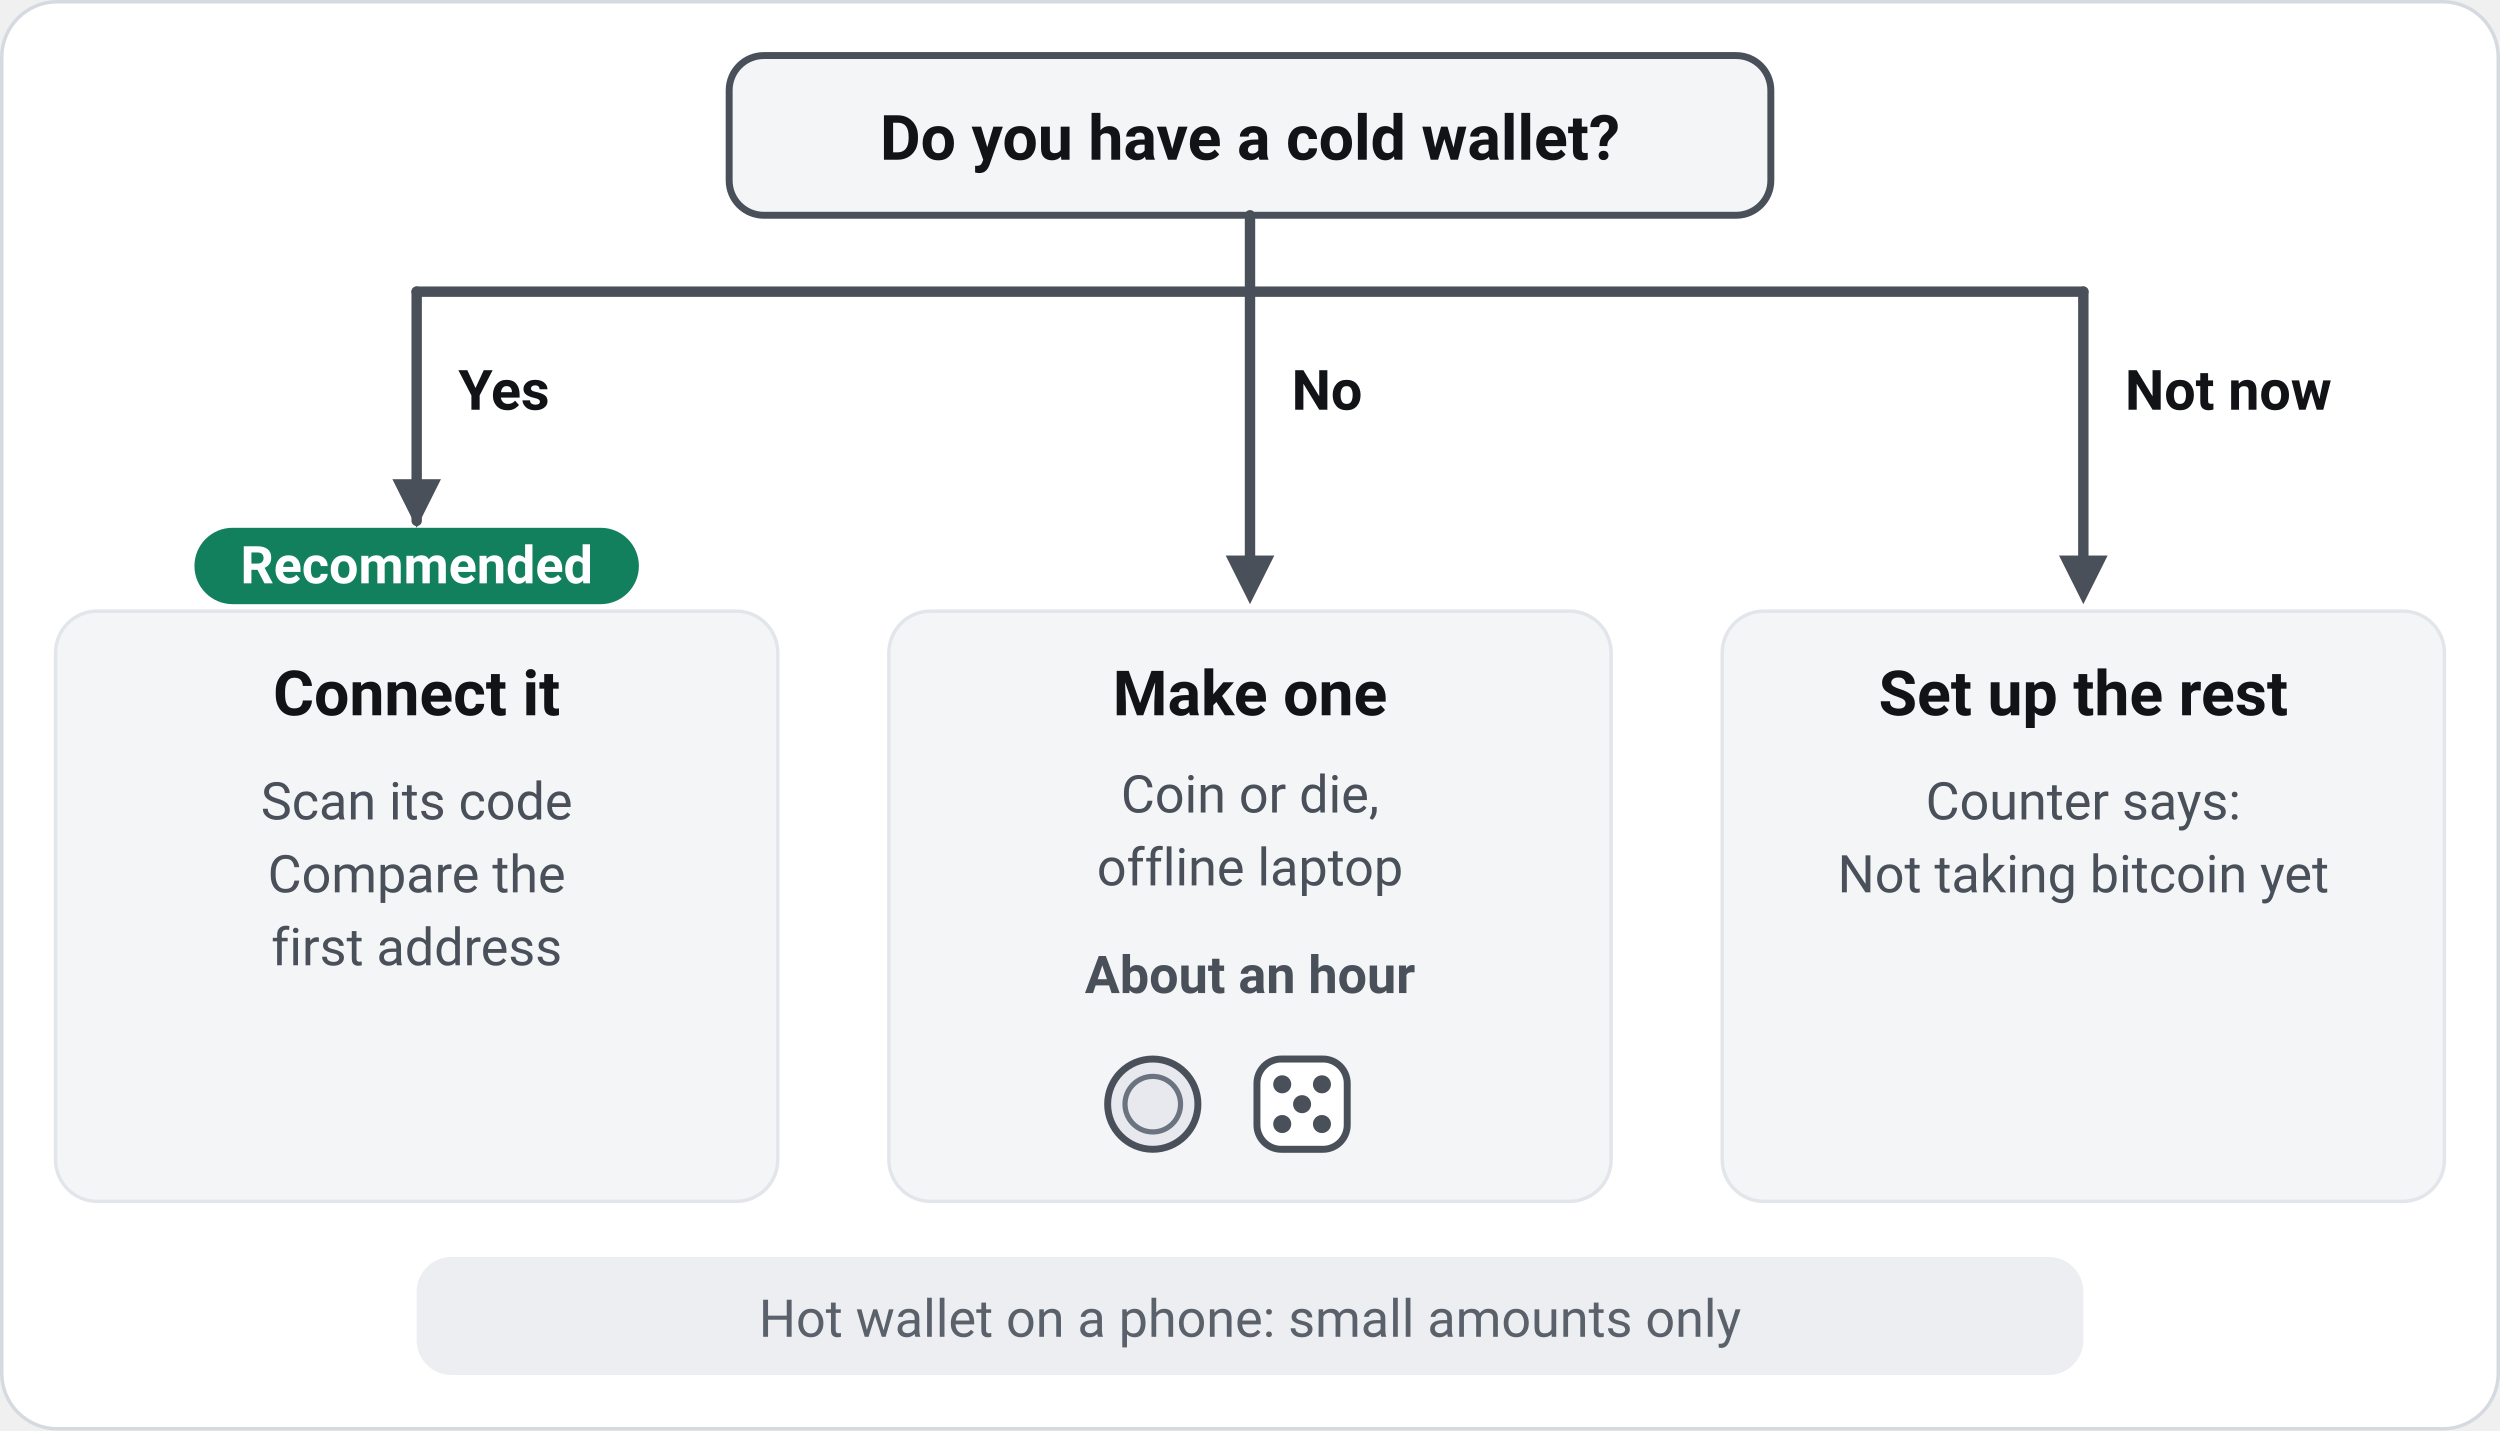
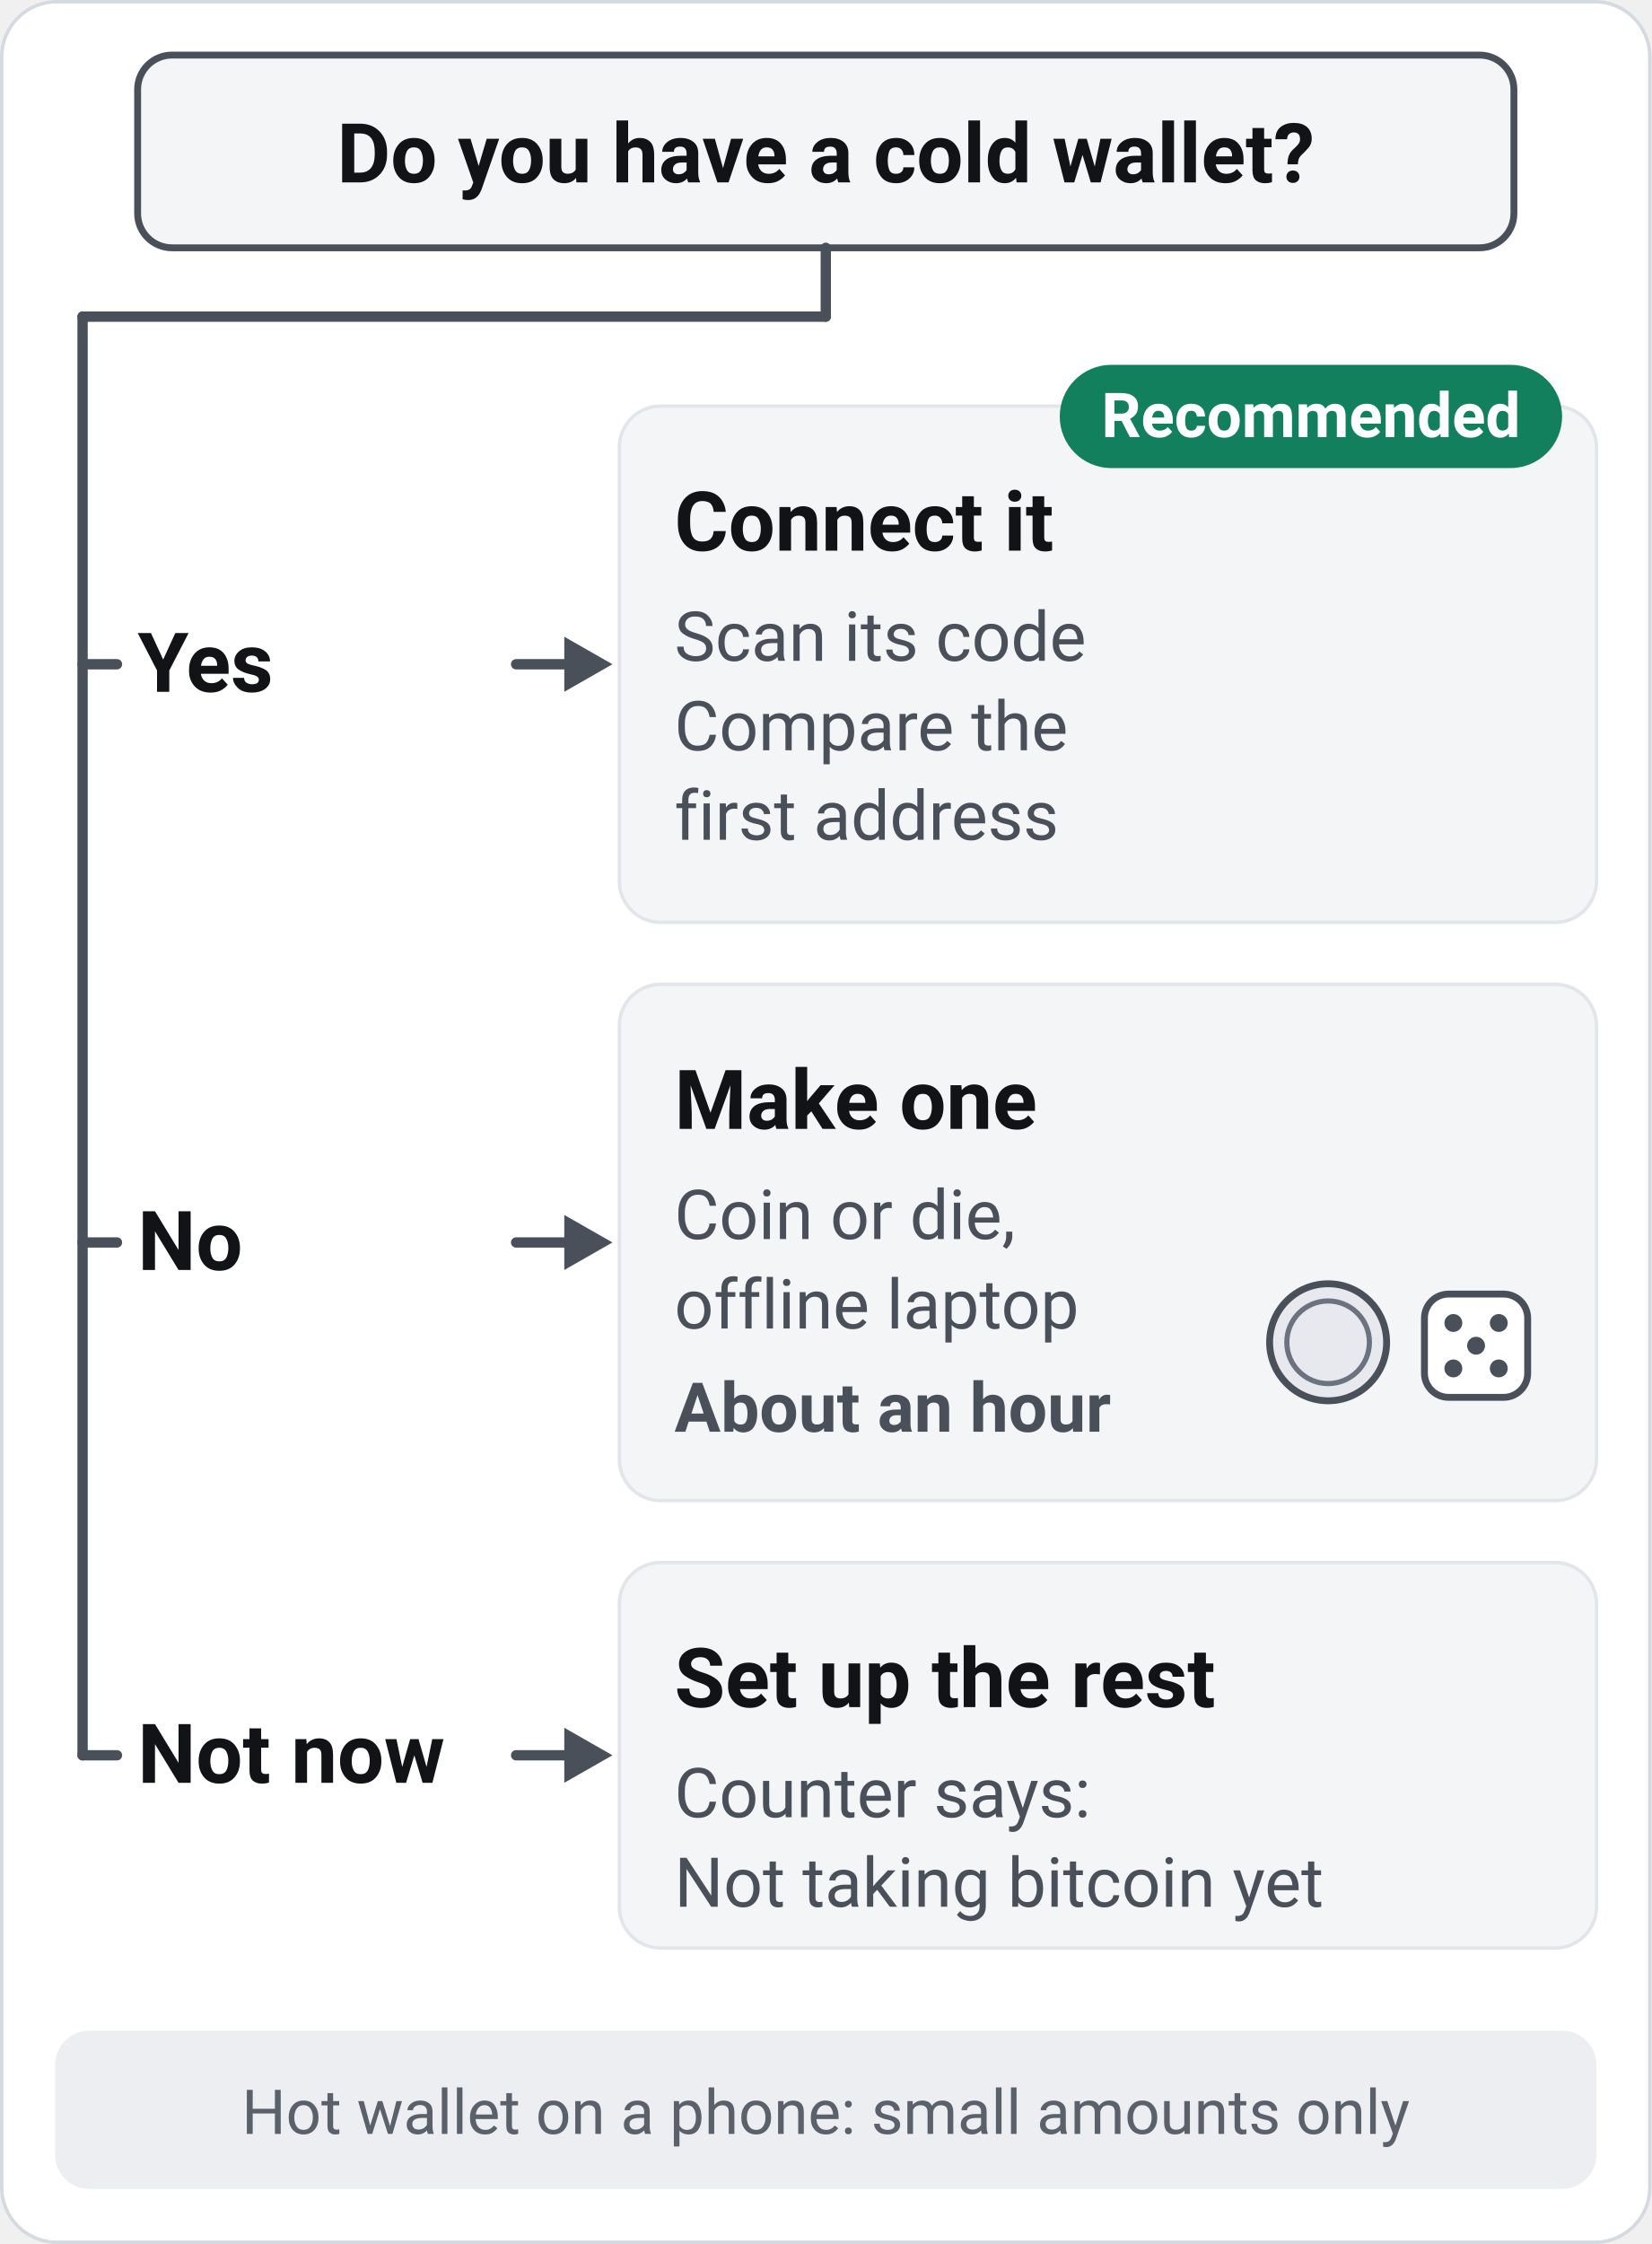
- <svg xmlns="http://www.w3.org/2000/svg" viewBox="0 0 720 412" role="img" font-family="system-ui, -apple-system, 'Segoe UI', Roboto, sans-serif">
-   <rect x="0.5" y="0.5" width="719" height="411" rx="16" fill="#FFFFFF" stroke="#D5D9E0" stroke-width="1" />
-   <rect x="210" y="16" width="300" height="46" rx="10" fill="#F4F5F7" stroke="#4A505A" stroke-width="2" />
-   <text x="360" y="46" font-size="18" font-weight="bold" text-anchor="middle" fill="#111317">Do you have a cold wallet?</text>
-   <line x1="360" y1="62" x2="360" y2="84" stroke="#4A505A" stroke-width="3" stroke-linecap="round" />
-   <line x1="120" y1="84" x2="600" y2="84" stroke="#4A505A" stroke-width="3" stroke-linecap="round" />
-   <line x1="120" y1="84" x2="120" y2="150" stroke="#4A505A" stroke-width="3" stroke-linecap="round" />
-   <line x1="600" y1="84" x2="600" y2="170" stroke="#4A505A" stroke-width="3" stroke-linecap="round" />
-   <line x1="360" y1="84" x2="360" y2="170" stroke="#4A505A" stroke-width="3" stroke-linecap="round" />
-   <polygon points="360,174 353,160 367,160" fill="#4A505A" />
-   <polygon points="600,174 593,160 607,160" fill="#4A505A" />
-   <polygon points="120,152 113,138 127,138" fill="#4A505A" />
-   <text x="132" y="118" font-size="16" font-weight="bold" text-anchor="start" fill="#111317">Yes</text>
-   <text x="372" y="118" font-size="16" font-weight="bold" text-anchor="start" fill="#111317">No</text>
-   <text x="612" y="118" font-size="16" font-weight="bold" text-anchor="start" fill="#111317">Not now</text>
-   <rect x="56" y="152" width="128" height="22" rx="11" fill="#12805C" stroke="none" stroke-width="1" />
-   <text x="120" y="168" font-size="15" font-weight="bold" text-anchor="middle" fill="#FFFFFF">Recommended</text>
-   <rect x="16" y="176" width="208" height="170" rx="12" fill="#F4F5F7" stroke="#E2E5EA" stroke-width="1" />
-   <rect x="256" y="176" width="208" height="170" rx="12" fill="#F4F5F7" stroke="#E2E5EA" stroke-width="1" />
-   <rect x="496" y="176" width="208" height="170" rx="12" fill="#F4F5F7" stroke="#E2E5EA" stroke-width="1" />
-   <text x="120" y="206" font-size="18" font-weight="bold" text-anchor="middle" fill="#111317">Connect it</text>
-   <text x="120" y="236" font-size="15" font-weight="normal" text-anchor="middle" fill="#4A505A">Scan its code</text>
-   <text x="120" y="257" font-size="15" font-weight="normal" text-anchor="middle" fill="#4A505A">Compare the</text>
-   <text x="120" y="278" font-size="15" font-weight="normal" text-anchor="middle" fill="#4A505A">first address</text>
-   <text x="360" y="206" font-size="18" font-weight="bold" text-anchor="middle" fill="#111317">Make one</text>
-   <text x="360" y="234" font-size="15" font-weight="normal" text-anchor="middle" fill="#4A505A">Coin or die,</text>
-   <text x="360" y="255" font-size="15" font-weight="normal" text-anchor="middle" fill="#4A505A">offline laptop</text>
-   <text x="360" y="286" font-size="15" font-weight="bold" text-anchor="middle" fill="#4A505A">About an hour</text>
-   <circle cx="332" cy="318" r="13" fill="#E7E9EE" stroke="#4A505A" stroke-width="2" />
-   <circle cx="332" cy="318" r="8" fill="none" stroke="#6B7280" stroke-width="1.5" />
-   <rect x="362" y="305" width="26" height="26" rx="7" fill="#FFFFFF" stroke="#4A505A" stroke-width="2" />
-   <circle cx="369.28" cy="312.28" r="2.6" fill="#4A505A" stroke="none" stroke-width="1" />
-   <circle cx="380.72" cy="312.28" r="2.6" fill="#4A505A" stroke="none" stroke-width="1" />
-   <circle cx="375.0" cy="318.0" r="2.6" fill="#4A505A" stroke="none" stroke-width="1" />
-   <circle cx="369.28" cy="323.72" r="2.6" fill="#4A505A" stroke="none" stroke-width="1" />
-   <circle cx="380.72" cy="323.72" r="2.6" fill="#4A505A" stroke="none" stroke-width="1" />
-   <text x="600" y="206" font-size="18" font-weight="bold" text-anchor="middle" fill="#111317">Set up the rest</text>
-   <text x="600" y="236" font-size="15" font-weight="normal" text-anchor="middle" fill="#4A505A">Counter says:</text>
-   <text x="600" y="257" font-size="15" font-weight="normal" text-anchor="middle" fill="#4A505A">Not taking bitcoin yet</text>
-   <rect x="120" y="362" width="480" height="34" rx="10" fill="#ECEEF1" stroke="none" stroke-width="1" />
-   <text x="360" y="385" font-size="15" font-weight="normal" text-anchor="middle" fill="#5B616B">Hot wallet on a phone: small amounts only</text>
+ <svg xmlns="http://www.w3.org/2000/svg" viewBox="0 0 480 652" role="img" font-family="system-ui, -apple-system, 'Segoe UI', Roboto, sans-serif">
+   <rect x="0.5" y="0.5" width="479" height="651" rx="16" fill="#FFFFFF" stroke="#D5D9E0" stroke-width="1" />
+   <rect x="40" y="16" width="400" height="56" rx="10" fill="#F4F5F7" stroke="#4A505A" stroke-width="2" />
+   <text x="240" y="53" font-size="24" font-weight="bold" text-anchor="middle" fill="#111317">Do you have a cold wallet?</text>
+   <line x1="240" y1="72" x2="240" y2="92" stroke="#4A505A" stroke-width="3" stroke-linecap="round" />
+   <line x1="24" y1="92" x2="240" y2="92" stroke="#4A505A" stroke-width="3" stroke-linecap="round" />
+   <line x1="24" y1="92" x2="24" y2="510.0" stroke="#4A505A" stroke-width="3" stroke-linecap="round" />
+   <line x1="24" y1="193.0" x2="34" y2="193.0" stroke="#4A505A" stroke-width="3" stroke-linecap="round" />
+   <text x="40" y="201.0" font-size="24" font-weight="bold" text-anchor="start" fill="#111317">Yes</text>
+   <line x1="150" y1="193.0" x2="166" y2="193.0" stroke="#4A505A" stroke-width="3" stroke-linecap="round" />
+   <polygon points="178,193.0 164,185.0 164,201.0" fill="#4A505A" />
+   <rect x="180" y="118" width="284" height="150" rx="12" fill="#F4F5F7" stroke="#E2E5EA" stroke-width="1" />
+   <line x1="24" y1="361.0" x2="34" y2="361.0" stroke="#4A505A" stroke-width="3" stroke-linecap="round" />
+   <text x="40" y="369.0" font-size="24" font-weight="bold" text-anchor="start" fill="#111317">No</text>
+   <line x1="150" y1="361.0" x2="166" y2="361.0" stroke="#4A505A" stroke-width="3" stroke-linecap="round" />
+   <polygon points="178,361.0 164,353.0 164,369.0" fill="#4A505A" />
+   <rect x="180" y="286" width="284" height="150" rx="12" fill="#F4F5F7" stroke="#E2E5EA" stroke-width="1" />
+   <line x1="24" y1="510.0" x2="34" y2="510.0" stroke="#4A505A" stroke-width="3" stroke-linecap="round" />
+   <text x="40" y="518.0" font-size="24" font-weight="bold" text-anchor="start" fill="#111317">Not now</text>
+   <line x1="150" y1="510.0" x2="166" y2="510.0" stroke="#4A505A" stroke-width="3" stroke-linecap="round" />
+   <polygon points="178,510.0 164,502.0 164,518.0" fill="#4A505A" />
+   <rect x="180" y="454" width="284" height="112" rx="12" fill="#F4F5F7" stroke="#E2E5EA" stroke-width="1" />
+   <text x="196" y="160" font-size="24" font-weight="bold" text-anchor="start" fill="#111317">Connect it</text>
+   <text x="196" y="192" font-size="20" font-weight="normal" text-anchor="start" fill="#4A505A">Scan its code</text>
+   <text x="196" y="218" font-size="20" font-weight="normal" text-anchor="start" fill="#4A505A">Compare the</text>
+   <text x="196" y="244" font-size="20" font-weight="normal" text-anchor="start" fill="#4A505A">first address</text>
+   <rect x="308" y="106" width="146" height="30" rx="15" fill="#12805C" stroke="none" stroke-width="1" />
+   <text x="381" y="127" font-size="18" font-weight="bold" text-anchor="middle" fill="#FFFFFF">Recommended</text>
+   <text x="196" y="328" font-size="24" font-weight="bold" text-anchor="start" fill="#111317">Make one</text>
+   <text x="196" y="360" font-size="20" font-weight="normal" text-anchor="start" fill="#4A505A">Coin or die,</text>
+   <text x="196" y="386" font-size="20" font-weight="normal" text-anchor="start" fill="#4A505A">offline laptop</text>
+   <text x="196" y="416" font-size="20" font-weight="bold" text-anchor="start" fill="#4A505A">About an hour</text>
+   <circle cx="386" cy="390" r="17" fill="#E7E9EE" stroke="#4A505A" stroke-width="2" />
+   <circle cx="386" cy="390" r="12" fill="none" stroke="#6B7280" stroke-width="1.5" />
+   <rect x="414" y="376" width="30" height="30" rx="7" fill="#FFFFFF" stroke="#4A505A" stroke-width="2" />
+   <circle cx="422.4" cy="384.4" r="2.6" fill="#4A505A" stroke="none" stroke-width="1" />
+   <circle cx="435.6" cy="384.4" r="2.6" fill="#4A505A" stroke="none" stroke-width="1" />
+   <circle cx="429.0" cy="391.0" r="2.6" fill="#4A505A" stroke="none" stroke-width="1" />
+   <circle cx="422.4" cy="397.6" r="2.6" fill="#4A505A" stroke="none" stroke-width="1" />
+   <circle cx="435.6" cy="397.6" r="2.6" fill="#4A505A" stroke="none" stroke-width="1" />
+   <text x="196" y="496" font-size="24" font-weight="bold" text-anchor="start" fill="#111317">Set up the rest</text>
+   <text x="196" y="528" font-size="20" font-weight="normal" text-anchor="start" fill="#4A505A">Counter says:</text>
+   <text x="196" y="554" font-size="20" font-weight="normal" text-anchor="start" fill="#4A505A">Not taking bitcoin yet</text>
+   <rect x="16" y="590" width="448" height="46" rx="10" fill="#ECEEF1" stroke="none" stroke-width="1" />
+   <text x="240" y="620" font-size="18" font-weight="normal" text-anchor="middle" fill="#5B616B">Hot wallet on a phone: small amounts only</text>
</svg>
